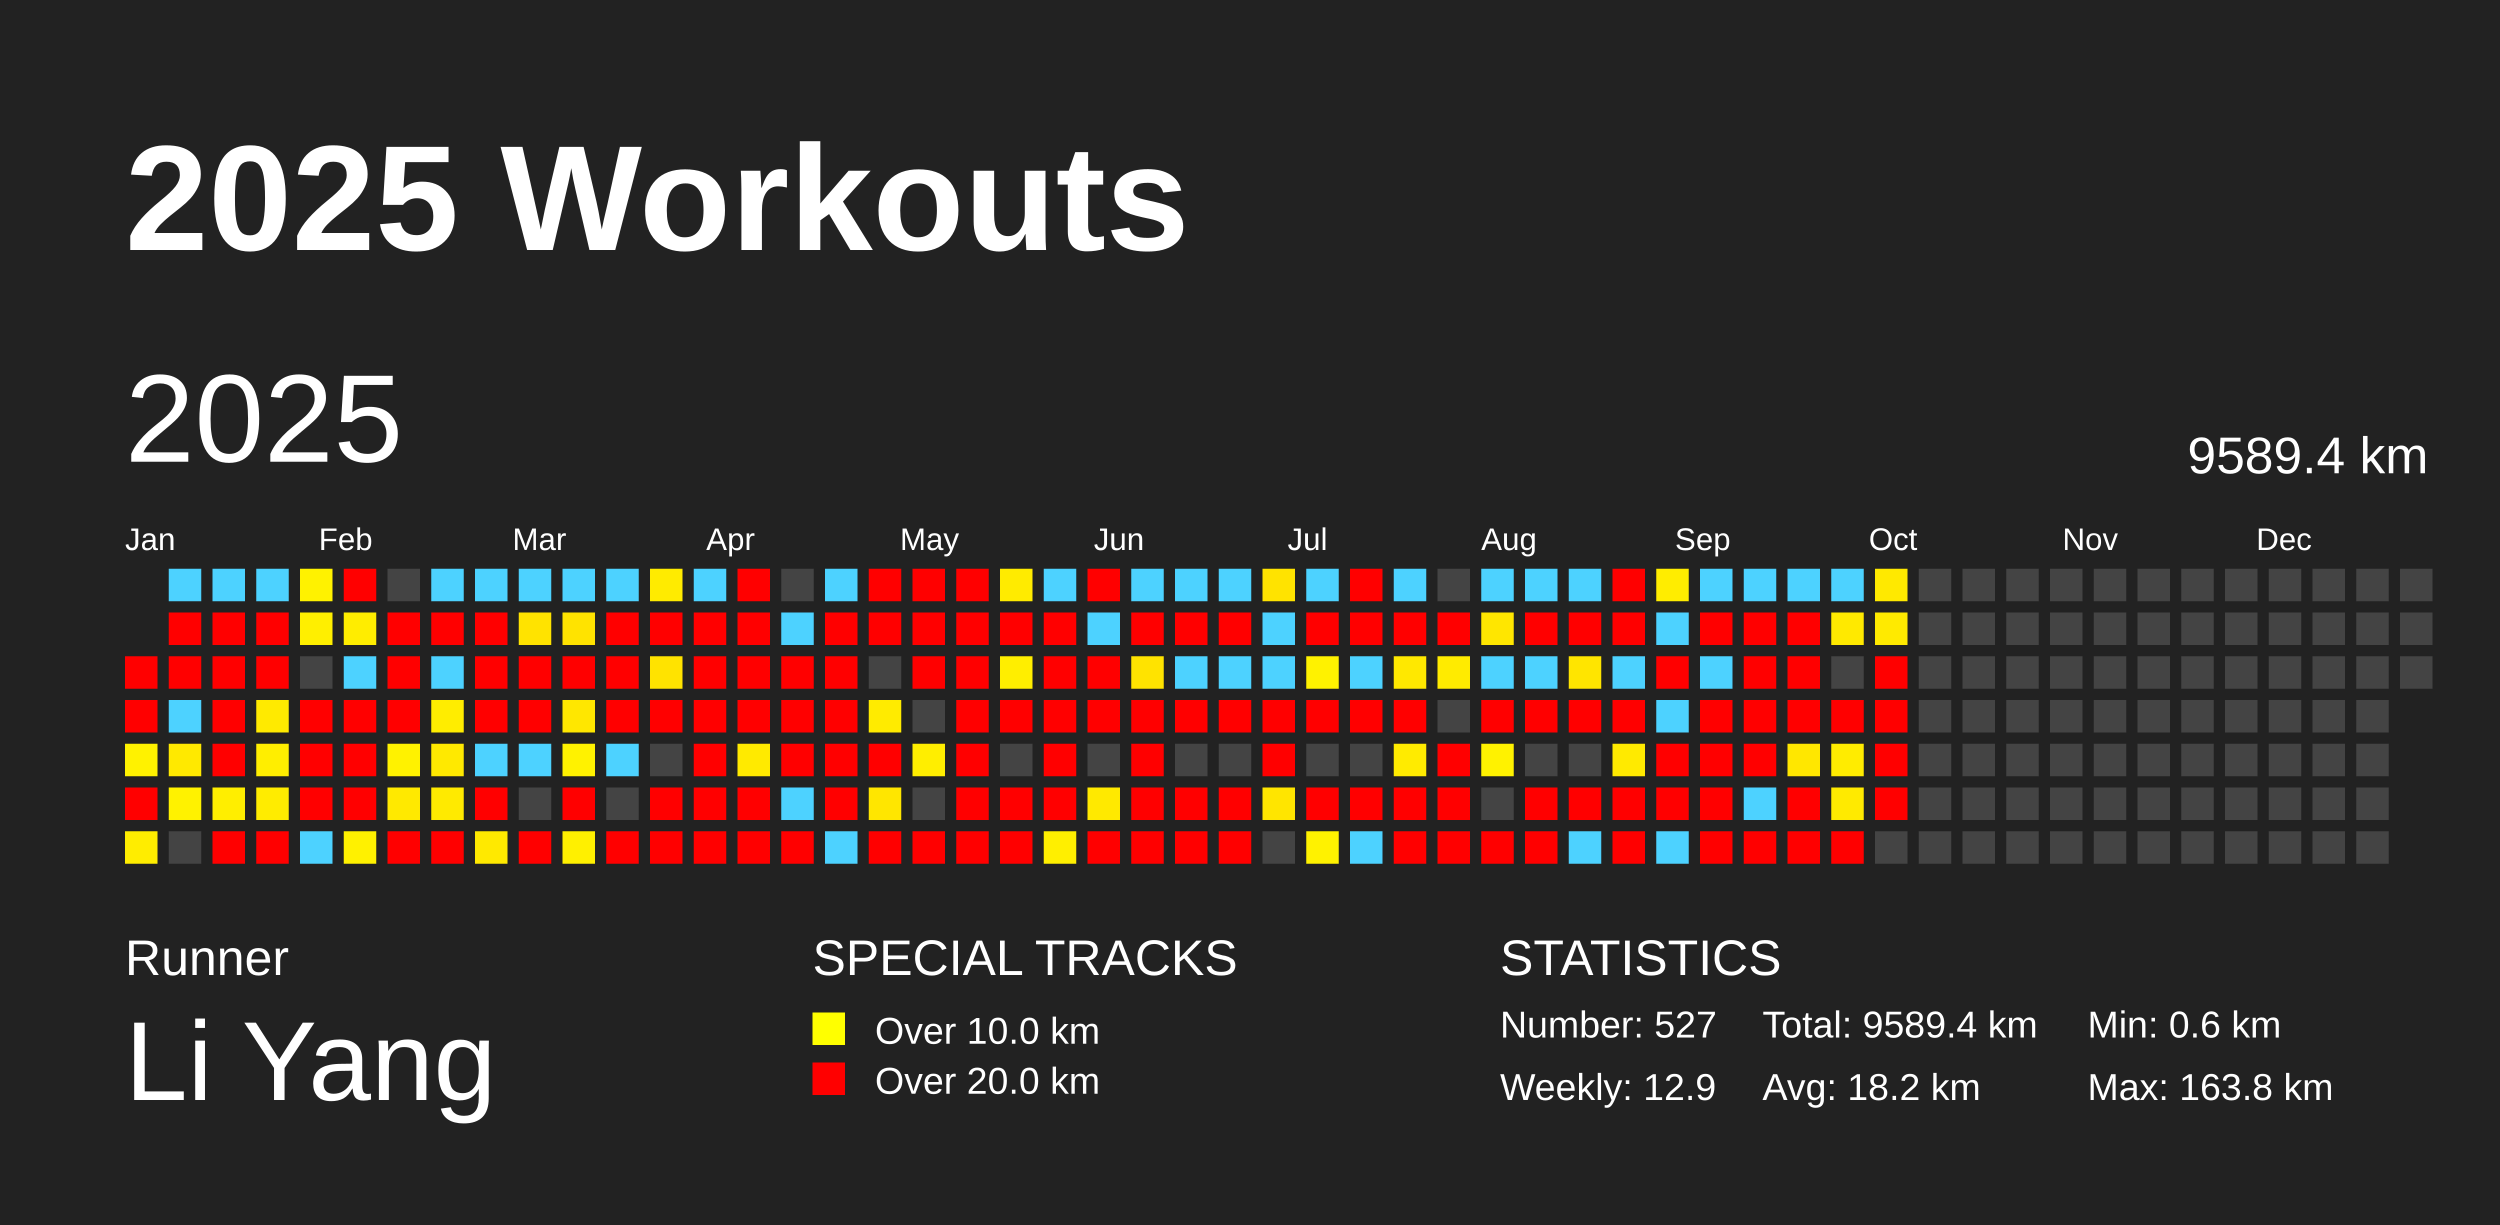
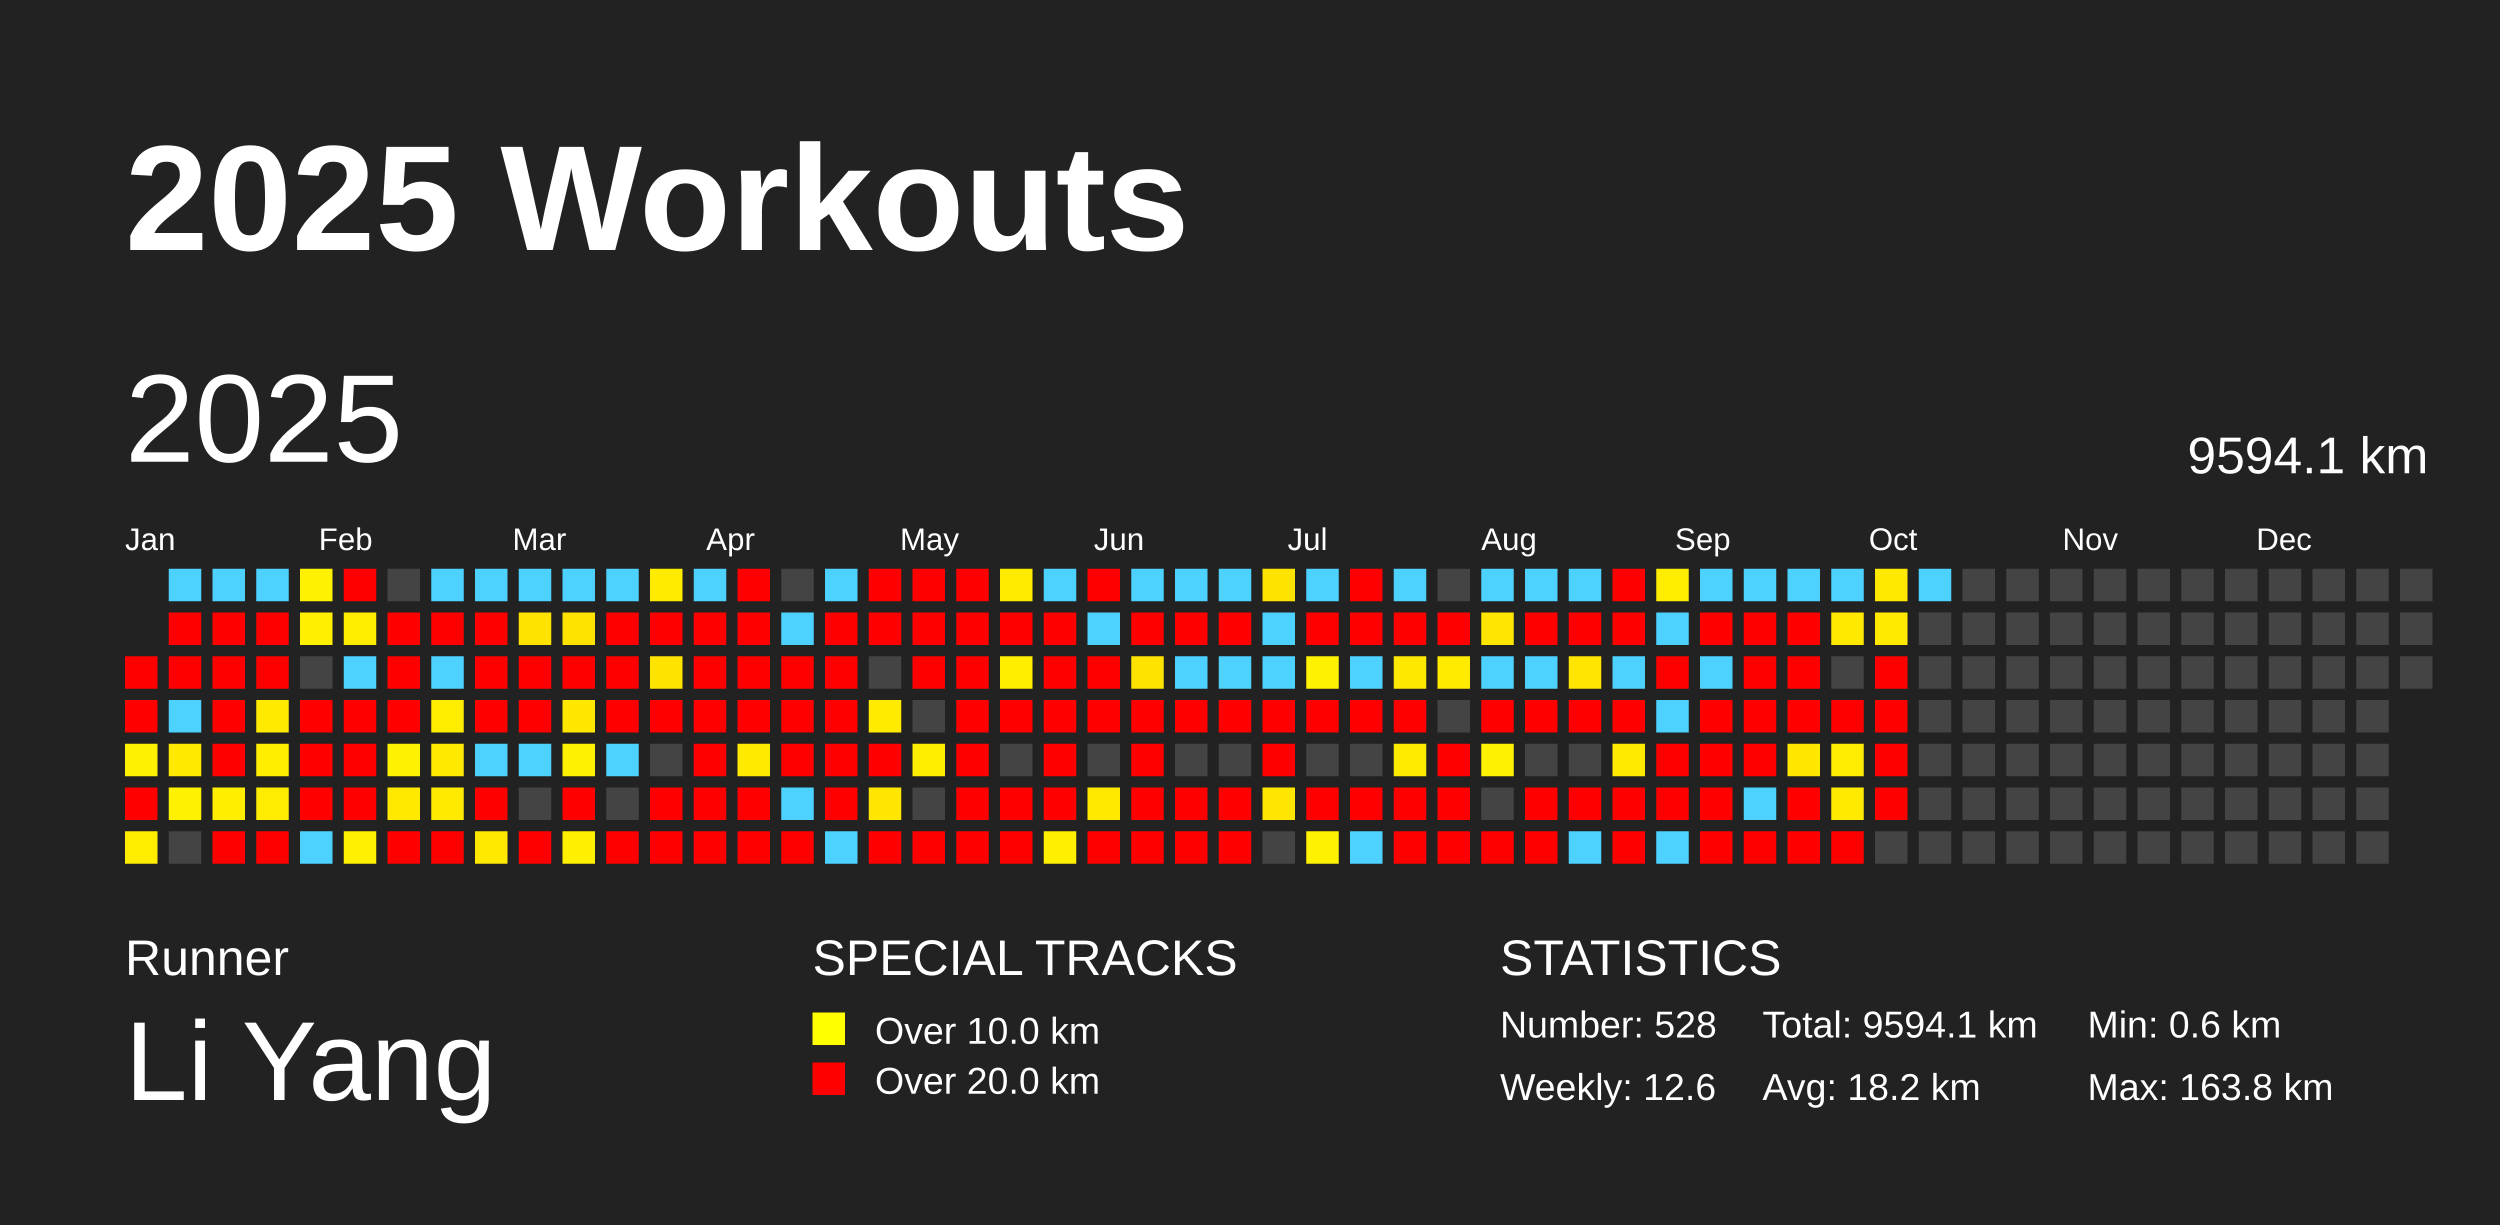
<svg xmlns="http://www.w3.org/2000/svg" baseProfile="full" height="98mm" version="1.1" viewBox="0,0,200,98" width="200mm">
  <defs />
  <rect fill="#222222" height="98" width="200" x="0" y="0" />
  <text fill="#FFFFFF" style="font-size:12px; font-family:Arial; font-weight:bold;" x="10" y="20">2025 Workouts</text>
  <text fill="#FFFFFF" style="font-size:4px; font-family:Arial" x="10" y="78">Runner</text>
  <text fill="#FFFFFF" style="font-size:9px; font-family:Arial" x="10" y="88">Li Yang</text>
  <text fill="#FFFFFF" style="font-size:4px; font-family:Arial" x="65" y="78">SPECIAL TRACKS</text>
  <rect fill="yellow" height="2.6" width="2.6" x="65" y="81" />
  <text fill="#FFFFFF" style="font-size:3px; font-family:Arial" x="70" y="83.5">Over 10.0 km</text>
  <rect fill="red" height="2.6" width="2.6" x="65" y="85" />
  <text fill="#FFFFFF" style="font-size:3px; font-family:Arial" x="70" y="87.5">Over 20.0 km</text>
  <text fill="#FFFFFF" style="font-size:4px; font-family:Arial" x="120" y="78">STATISTICS</text>
-   <text fill="#FFFFFF" style="font-size:3px; font-family:Arial" x="120" y="83">Number: 527</text>
-   <text fill="#FFFFFF" style="font-size:3px; font-family:Arial" x="120" y="88">Weekly: 12.9</text>
-   <text fill="#FFFFFF" style="font-size:3px; font-family:Arial" x="141" y="83">Total: 9589.4 km</text>
+   <text fill="#FFFFFF" style="font-size:3px; font-family:Arial" x="120" y="83">Number: 528</text>
+   <text fill="#FFFFFF" style="font-size:3px; font-family:Arial" x="120" y="88">Weekly: 12.6</text>
+   <text fill="#FFFFFF" style="font-size:3px; font-family:Arial" x="141" y="83">Total: 9594.1 km</text>
  <text fill="#FFFFFF" style="font-size:3px; font-family:Arial" x="141" y="88">Avg: 18.2 km</text>
  <text fill="#FFFFFF" style="font-size:3px; font-family:Arial" x="167" y="83">Min: 0.6 km</text>
  <text fill="#FFFFFF" style="font-size:3px; font-family:Arial" x="167" y="88">Max: 163.8 km</text>
  <text dominant-baseline="hanging" fill="#FFFFFF" style="font-size:10.0px; font-family:Arial;" x="10" y="30">2025</text>
-   <text dominant-baseline="hanging" fill="#FFFFFF" style="font-size:4.125px; font-family:Arial;" x="175" y="35">9589.4 km</text>
+   <text dominant-baseline="hanging" fill="#FFFFFF" style="font-size:4.125px; font-family:Arial;" x="175" y="35">9594.1 km</text>
  <text fill="#FFFFFF" style="font-size:2.5px; font-family:Arial" x="10.0" y="44">Jan</text>
  <text fill="#FFFFFF" style="font-size:2.5px; font-family:Arial" x="25.5" y="44">Feb</text>
  <text fill="#FFFFFF" style="font-size:2.5px; font-family:Arial" x="41.0" y="44">Mar</text>
  <text fill="#FFFFFF" style="font-size:2.5px; font-family:Arial" x="56.5" y="44">Apr</text>
  <text fill="#FFFFFF" style="font-size:2.5px; font-family:Arial" x="72.0" y="44">May</text>
  <text fill="#FFFFFF" style="font-size:2.5px; font-family:Arial" x="87.5" y="44">Jun</text>
  <text fill="#FFFFFF" style="font-size:2.5px; font-family:Arial" x="103.0" y="44">Jul</text>
  <text fill="#FFFFFF" style="font-size:2.5px; font-family:Arial" x="118.5" y="44">Aug</text>
  <text fill="#FFFFFF" style="font-size:2.5px; font-family:Arial" x="134.0" y="44">Sep</text>
  <text fill="#FFFFFF" style="font-size:2.5px; font-family:Arial" x="149.5" y="44">Oct</text>
  <text fill="#FFFFFF" style="font-size:2.5px; font-family:Arial" x="165.0" y="44">Nov</text>
  <text fill="#FFFFFF" style="font-size:2.5px; font-family:Arial" x="180.5" y="44">Dec</text>
  <rect fill="red" height="2.6" width="2.6" x="10.0" y="52.5" />
  <rect fill="red" height="2.6" width="2.6" x="10.0" y="56.0" />
  <rect fill="#fff200" height="2.6" width="2.6" x="10.0" y="59.5" />
  <rect fill="red" height="2.6" width="2.6" x="10.0" y="63.0" />
  <rect fill="#ffed00" height="2.6" width="2.6" x="10.0" y="66.5" />
  <rect fill="#4dd2ff" height="2.6" width="2.6" x="13.5" y="45.5" />
  <rect fill="red" height="2.6" width="2.6" x="13.5" y="49.0" />
  <rect fill="red" height="2.6" width="2.6" x="13.5" y="52.5" />
  <rect fill="#4dd2ff" height="2.6" width="2.6" x="13.5" y="56.0" />
  <rect fill="#ffe900" height="2.6" width="2.6" x="13.5" y="59.5" />
  <rect fill="#fff200" height="2.6" width="2.6" x="13.5" y="63.0" />
  <rect fill="#444444" height="2.6" width="2.6" x="13.5" y="66.5" />
  <rect fill="#4dd2ff" height="2.6" width="2.6" x="17.0" y="45.5" />
  <rect fill="red" height="2.6" width="2.6" x="17.0" y="49.0" />
  <rect fill="red" height="2.6" width="2.6" x="17.0" y="52.5" />
  <rect fill="red" height="2.6" width="2.6" x="17.0" y="56.0" />
  <rect fill="red" height="2.6" width="2.6" x="17.0" y="59.5" />
  <rect fill="#ffee00" height="2.6" width="2.6" x="17.0" y="63.0" />
  <rect fill="red" height="2.6" width="2.6" x="17.0" y="66.5" />
  <rect fill="#4dd2ff" height="2.6" width="2.6" x="20.5" y="45.5" />
  <rect fill="red" height="2.6" width="2.6" x="20.5" y="49.0" />
  <rect fill="red" height="2.6" width="2.6" x="20.5" y="52.5" />
  <rect fill="#ffea00" height="2.6" width="2.6" x="20.5" y="56.0" />
  <rect fill="#ffee00" height="2.6" width="2.6" x="20.5" y="59.5" />
  <rect fill="#ffec00" height="2.6" width="2.6" x="20.5" y="63.0" />
  <rect fill="red" height="2.6" width="2.6" x="20.5" y="66.5" />
  <rect fill="#fff200" height="2.6" width="2.6" x="24.0" y="45.5" />
  <rect fill="#ffef00" height="2.6" width="2.6" x="24.0" y="49.0" />
  <rect fill="#444444" height="2.6" width="2.6" x="24.0" y="52.5" />
  <rect fill="red" height="2.6" width="2.6" x="24.0" y="56.0" />
  <rect fill="red" height="2.6" width="2.6" x="24.0" y="59.5" />
  <rect fill="red" height="2.6" width="2.6" x="24.0" y="63.0" />
  <rect fill="#4dd2ff" height="2.6" width="2.6" x="24.0" y="66.5" />
  <rect fill="red" height="2.6" width="2.6" x="27.5" y="45.5" />
  <rect fill="#ffed00" height="2.6" width="2.6" x="27.5" y="49.0" />
  <rect fill="#4dd2ff" height="2.6" width="2.6" x="27.5" y="52.5" />
  <rect fill="red" height="2.6" width="2.6" x="27.5" y="56.0" />
  <rect fill="red" height="2.6" width="2.6" x="27.5" y="59.5" />
  <rect fill="red" height="2.6" width="2.6" x="27.5" y="63.0" />
  <rect fill="#fff100" height="2.6" width="2.6" x="27.5" y="66.5" />
  <rect fill="#444444" height="2.6" width="2.6" x="31.0" y="45.5" />
  <rect fill="red" height="2.6" width="2.6" x="31.0" y="49.0" />
  <rect fill="red" height="2.6" width="2.6" x="31.0" y="52.5" />
  <rect fill="red" height="2.6" width="2.6" x="31.0" y="56.0" />
  <rect fill="#fff200" height="2.6" width="2.6" x="31.0" y="59.5" />
  <rect fill="#ffe900" height="2.6" width="2.6" x="31.0" y="63.0" />
  <rect fill="red" height="2.6" width="2.6" x="31.0" y="66.5" />
  <rect fill="#4dd2ff" height="2.6" width="2.6" x="34.5" y="45.5" />
  <rect fill="red" height="2.6" width="2.6" x="34.5" y="49.0" />
  <rect fill="#4dd2ff" height="2.6" width="2.6" x="34.5" y="52.5" />
  <rect fill="#ffed00" height="2.6" width="2.6" x="34.5" y="56.0" />
  <rect fill="#ffe900" height="2.6" width="2.6" x="34.5" y="59.5" />
  <rect fill="#ffea00" height="2.6" width="2.6" x="34.5" y="63.0" />
  <rect fill="red" height="2.6" width="2.6" x="34.5" y="66.5" />
  <rect fill="#4dd2ff" height="2.6" width="2.6" x="38.0" y="45.5" />
  <rect fill="red" height="2.6" width="2.6" x="38.0" y="49.0" />
  <rect fill="red" height="2.6" width="2.6" x="38.0" y="52.5" />
  <rect fill="red" height="2.6" width="2.6" x="38.0" y="56.0" />
  <rect fill="#4dd2ff" height="2.6" width="2.6" x="38.0" y="59.5" />
  <rect fill="red" height="2.6" width="2.6" x="38.0" y="63.0" />
  <rect fill="#ffe900" height="2.6" width="2.6" x="38.0" y="66.5" />
  <rect fill="#4dd2ff" height="2.6" width="2.6" x="41.5" y="45.5" />
  <rect fill="#ffe300" height="2.6" width="2.6" x="41.5" y="49.0" />
  <rect fill="red" height="2.6" width="2.6" x="41.5" y="52.5" />
  <rect fill="red" height="2.6" width="2.6" x="41.5" y="56.0" />
  <rect fill="#4dd2ff" height="2.6" width="2.6" x="41.5" y="59.5" />
  <rect fill="#444444" height="2.6" width="2.6" x="41.5" y="63.0" />
  <rect fill="red" height="2.6" width="2.6" x="41.5" y="66.5" />
  <rect fill="#4dd2ff" height="2.6" width="2.6" x="45.0" y="45.5" />
  <rect fill="#ffe300" height="2.6" width="2.6" x="45.0" y="49.0" />
  <rect fill="red" height="2.6" width="2.6" x="45.0" y="52.5" />
  <rect fill="#ffe700" height="2.6" width="2.6" x="45.0" y="56.0" />
  <rect fill="#fff200" height="2.6" width="2.6" x="45.0" y="59.5" />
  <rect fill="red" height="2.6" width="2.6" x="45.0" y="63.0" />
  <rect fill="#fff000" height="2.6" width="2.6" x="45.0" y="66.5" />
  <rect fill="#4dd2ff" height="2.6" width="2.6" x="48.5" y="45.5" />
  <rect fill="red" height="2.6" width="2.6" x="48.5" y="49.0" />
  <rect fill="red" height="2.6" width="2.6" x="48.5" y="52.5" />
  <rect fill="red" height="2.6" width="2.6" x="48.5" y="56.0" />
  <rect fill="#4dd2ff" height="2.6" width="2.6" x="48.5" y="59.5" />
  <rect fill="#444444" height="2.6" width="2.6" x="48.5" y="63.0" />
  <rect fill="red" height="2.6" width="2.6" x="48.5" y="66.5" />
  <rect fill="#ffeb00" height="2.6" width="2.6" x="52.0" y="45.5" />
  <rect fill="red" height="2.6" width="2.6" x="52.0" y="49.0" />
  <rect fill="#ffe300" height="2.6" width="2.6" x="52.0" y="52.5" />
  <rect fill="red" height="2.6" width="2.6" x="52.0" y="56.0" />
  <rect fill="#444444" height="2.6" width="2.6" x="52.0" y="59.5" />
  <rect fill="red" height="2.6" width="2.6" x="52.0" y="63.0" />
  <rect fill="red" height="2.6" width="2.6" x="52.0" y="66.5" />
  <rect fill="#4dd2ff" height="2.6" width="2.6" x="55.5" y="45.5" />
  <rect fill="red" height="2.6" width="2.6" x="55.5" y="49.0" />
  <rect fill="red" height="2.6" width="2.6" x="55.5" y="52.5" />
  <rect fill="red" height="2.6" width="2.6" x="55.5" y="56.0" />
  <rect fill="red" height="2.6" width="2.6" x="55.5" y="59.5" />
  <rect fill="red" height="2.6" width="2.6" x="55.5" y="63.0" />
  <rect fill="red" height="2.6" width="2.6" x="55.5" y="66.5" />
  <rect fill="red" height="2.6" width="2.6" x="59.0" y="45.5" />
  <rect fill="red" height="2.6" width="2.6" x="59.0" y="49.0" />
  <rect fill="red" height="2.6" width="2.6" x="59.0" y="52.5" />
  <rect fill="red" height="2.6" width="2.6" x="59.0" y="56.0" />
  <rect fill="#ffea00" height="2.6" width="2.6" x="59.0" y="59.5" />
  <rect fill="red" height="2.6" width="2.6" x="59.0" y="63.0" />
  <rect fill="red" height="2.6" width="2.6" x="59.0" y="66.5" />
  <rect fill="#444444" height="2.6" width="2.6" x="62.5" y="45.5" />
  <rect fill="#4dd2ff" height="2.6" width="2.6" x="62.5" y="49.0" />
  <rect fill="red" height="2.6" width="2.6" x="62.5" y="52.5" />
  <rect fill="red" height="2.6" width="2.6" x="62.5" y="56.0" />
  <rect fill="red" height="2.6" width="2.6" x="62.5" y="59.5" />
  <rect fill="#4dd2ff" height="2.6" width="2.6" x="62.5" y="63.0" />
  <rect fill="red" height="2.6" width="2.6" x="62.5" y="66.5" />
  <rect fill="#4dd2ff" height="2.6" width="2.6" x="66.0" y="45.5" />
  <rect fill="red" height="2.6" width="2.6" x="66.0" y="49.0" />
  <rect fill="red" height="2.6" width="2.6" x="66.0" y="52.5" />
  <rect fill="red" height="2.6" width="2.6" x="66.0" y="56.0" />
  <rect fill="red" height="2.6" width="2.6" x="66.0" y="59.5" />
  <rect fill="red" height="2.6" width="2.6" x="66.0" y="63.0" />
  <rect fill="#4dd2ff" height="2.6" width="2.6" x="66.0" y="66.5" />
  <rect fill="red" height="2.6" width="2.6" x="69.5" y="45.5" />
  <rect fill="red" height="2.6" width="2.6" x="69.5" y="49.0" />
  <rect fill="#444444" height="2.6" width="2.6" x="69.5" y="52.5" />
  <rect fill="#ffeb00" height="2.6" width="2.6" x="69.5" y="56.0" />
  <rect fill="red" height="2.6" width="2.6" x="69.5" y="59.5" />
  <rect fill="#ffe600" height="2.6" width="2.6" x="69.5" y="63.0" />
  <rect fill="red" height="2.6" width="2.6" x="69.5" y="66.5" />
  <rect fill="red" height="2.6" width="2.6" x="73.0" y="45.5" />
  <rect fill="red" height="2.6" width="2.6" x="73.0" y="49.0" />
  <rect fill="red" height="2.6" width="2.6" x="73.0" y="52.5" />
  <rect fill="#444444" height="2.6" width="2.6" x="73.0" y="56.0" />
  <rect fill="#ffee00" height="2.6" width="2.6" x="73.0" y="59.5" />
  <rect fill="#444444" height="2.6" width="2.6" x="73.0" y="63.0" />
  <rect fill="red" height="2.6" width="2.6" x="73.0" y="66.5" />
  <rect fill="red" height="2.6" width="2.6" x="76.5" y="45.5" />
  <rect fill="red" height="2.6" width="2.6" x="76.5" y="49.0" />
  <rect fill="red" height="2.6" width="2.6" x="76.5" y="52.5" />
  <rect fill="red" height="2.6" width="2.6" x="76.5" y="56.0" />
  <rect fill="red" height="2.6" width="2.6" x="76.5" y="59.5" />
  <rect fill="red" height="2.6" width="2.6" x="76.5" y="63.0" />
  <rect fill="red" height="2.6" width="2.6" x="76.5" y="66.5" />
  <rect fill="#ffeb00" height="2.6" width="2.6" x="80.0" y="45.5" />
  <rect fill="red" height="2.6" width="2.6" x="80.0" y="49.0" />
  <rect fill="#ffee00" height="2.6" width="2.6" x="80.0" y="52.5" />
  <rect fill="red" height="2.6" width="2.6" x="80.0" y="56.0" />
  <rect fill="#444444" height="2.6" width="2.6" x="80.0" y="59.5" />
  <rect fill="red" height="2.6" width="2.6" x="80.0" y="63.0" />
  <rect fill="red" height="2.6" width="2.6" x="80.0" y="66.5" />
  <rect fill="#4dd2ff" height="2.6" width="2.6" x="83.5" y="45.5" />
  <rect fill="red" height="2.6" width="2.6" x="83.5" y="49.0" />
  <rect fill="red" height="2.6" width="2.6" x="83.5" y="52.5" />
  <rect fill="red" height="2.6" width="2.6" x="83.5" y="56.0" />
  <rect fill="red" height="2.6" width="2.6" x="83.5" y="59.5" />
  <rect fill="red" height="2.6" width="2.6" x="83.5" y="63.0" />
  <rect fill="#ffef00" height="2.6" width="2.6" x="83.5" y="66.5" />
  <rect fill="red" height="2.6" width="2.6" x="87.0" y="45.5" />
  <rect fill="#4dd2ff" height="2.6" width="2.6" x="87.0" y="49.0" />
  <rect fill="red" height="2.6" width="2.6" x="87.0" y="52.5" />
  <rect fill="red" height="2.6" width="2.6" x="87.0" y="56.0" />
  <rect fill="#444444" height="2.6" width="2.6" x="87.0" y="59.5" />
  <rect fill="#ffe900" height="2.6" width="2.6" x="87.0" y="63.0" />
  <rect fill="red" height="2.6" width="2.6" x="87.0" y="66.5" />
  <rect fill="#4dd2ff" height="2.6" width="2.6" x="90.5" y="45.5" />
  <rect fill="red" height="2.6" width="2.6" x="90.5" y="49.0" />
  <rect fill="#ffe300" height="2.6" width="2.6" x="90.5" y="52.5" />
  <rect fill="red" height="2.6" width="2.6" x="90.5" y="56.0" />
  <rect fill="red" height="2.6" width="2.6" x="90.5" y="59.5" />
  <rect fill="red" height="2.6" width="2.6" x="90.5" y="63.0" />
  <rect fill="red" height="2.6" width="2.6" x="90.5" y="66.5" />
  <rect fill="#4dd2ff" height="2.6" width="2.6" x="94.0" y="45.5" />
  <rect fill="red" height="2.6" width="2.6" x="94.0" y="49.0" />
  <rect fill="#4dd2ff" height="2.6" width="2.6" x="94.0" y="52.5" />
  <rect fill="red" height="2.6" width="2.6" x="94.0" y="56.0" />
  <rect fill="#444444" height="2.6" width="2.6" x="94.0" y="59.5" />
  <rect fill="red" height="2.6" width="2.6" x="94.0" y="63.0" />
  <rect fill="red" height="2.6" width="2.6" x="94.0" y="66.5" />
  <rect fill="#4dd2ff" height="2.6" width="2.6" x="97.5" y="45.5" />
  <rect fill="red" height="2.6" width="2.6" x="97.5" y="49.0" />
  <rect fill="#4dd2ff" height="2.6" width="2.6" x="97.5" y="52.5" />
  <rect fill="red" height="2.6" width="2.6" x="97.5" y="56.0" />
  <rect fill="#444444" height="2.6" width="2.6" x="97.5" y="59.5" />
  <rect fill="red" height="2.6" width="2.6" x="97.5" y="63.0" />
  <rect fill="red" height="2.6" width="2.6" x="97.5" y="66.5" />
  <rect fill="#ffe300" height="2.6" width="2.6" x="101.0" y="45.5" />
  <rect fill="#4dd2ff" height="2.6" width="2.6" x="101.0" y="49.0" />
  <rect fill="#4dd2ff" height="2.6" width="2.6" x="101.0" y="52.5" />
  <rect fill="red" height="2.6" width="2.6" x="101.0" y="56.0" />
  <rect fill="red" height="2.6" width="2.6" x="101.0" y="59.5" />
  <rect fill="#ffe500" height="2.6" width="2.6" x="101.0" y="63.0" />
  <rect fill="#444444" height="2.6" width="2.6" x="101.0" y="66.5" />
  <rect fill="#4dd2ff" height="2.6" width="2.6" x="104.5" y="45.5" />
  <rect fill="red" height="2.6" width="2.6" x="104.5" y="49.0" />
  <rect fill="#fff200" height="2.6" width="2.6" x="104.5" y="52.5" />
  <rect fill="red" height="2.6" width="2.6" x="104.5" y="56.0" />
  <rect fill="#444444" height="2.6" width="2.6" x="104.5" y="59.5" />
  <rect fill="red" height="2.6" width="2.6" x="104.5" y="63.0" />
  <rect fill="#fff200" height="2.6" width="2.6" x="104.5" y="66.5" />
  <rect fill="red" height="2.6" width="2.6" x="108.0" y="45.5" />
  <rect fill="red" height="2.6" width="2.6" x="108.0" y="49.0" />
  <rect fill="#4dd2ff" height="2.6" width="2.6" x="108.0" y="52.5" />
  <rect fill="red" height="2.6" width="2.6" x="108.0" y="56.0" />
  <rect fill="#444444" height="2.6" width="2.6" x="108.0" y="59.5" />
  <rect fill="red" height="2.6" width="2.6" x="108.0" y="63.0" />
  <rect fill="#4dd2ff" height="2.6" width="2.6" x="108.0" y="66.5" />
  <rect fill="#4dd2ff" height="2.6" width="2.6" x="111.5" y="45.5" />
  <rect fill="red" height="2.6" width="2.6" x="111.5" y="49.0" />
  <rect fill="#ffe800" height="2.6" width="2.6" x="111.5" y="52.5" />
  <rect fill="red" height="2.6" width="2.6" x="111.5" y="56.0" />
  <rect fill="#ffeb00" height="2.6" width="2.6" x="111.5" y="59.5" />
  <rect fill="red" height="2.6" width="2.6" x="111.5" y="63.0" />
  <rect fill="red" height="2.6" width="2.6" x="111.5" y="66.5" />
  <rect fill="#444444" height="2.6" width="2.6" x="115.0" y="45.5" />
  <rect fill="red" height="2.6" width="2.6" x="115.0" y="49.0" />
  <rect fill="#ffeb00" height="2.6" width="2.6" x="115.0" y="52.5" />
  <rect fill="#444444" height="2.6" width="2.6" x="115.0" y="56.0" />
  <rect fill="red" height="2.6" width="2.6" x="115.0" y="59.5" />
  <rect fill="red" height="2.6" width="2.6" x="115.0" y="63.0" />
  <rect fill="red" height="2.6" width="2.6" x="115.0" y="66.5" />
  <rect fill="#4dd2ff" height="2.6" width="2.6" x="118.5" y="45.5" />
  <rect fill="#ffe600" height="2.6" width="2.6" x="118.5" y="49.0" />
  <rect fill="#4dd2ff" height="2.6" width="2.6" x="118.5" y="52.5" />
  <rect fill="red" height="2.6" width="2.6" x="118.5" y="56.0" />
  <rect fill="#fff200" height="2.6" width="2.6" x="118.5" y="59.5" />
  <rect fill="#444444" height="2.6" width="2.6" x="118.5" y="63.0" />
  <rect fill="red" height="2.6" width="2.6" x="118.5" y="66.5" />
  <rect fill="#4dd2ff" height="2.6" width="2.6" x="122.0" y="45.5" />
  <rect fill="red" height="2.6" width="2.6" x="122.0" y="49.0" />
  <rect fill="#4dd2ff" height="2.6" width="2.6" x="122.0" y="52.5" />
  <rect fill="red" height="2.6" width="2.6" x="122.0" y="56.0" />
  <rect fill="#444444" height="2.6" width="2.6" x="122.0" y="59.5" />
  <rect fill="red" height="2.6" width="2.6" x="122.0" y="63.0" />
  <rect fill="red" height="2.6" width="2.6" x="122.0" y="66.5" />
  <rect fill="#4dd2ff" height="2.6" width="2.6" x="125.5" y="45.5" />
  <rect fill="red" height="2.6" width="2.6" x="125.5" y="49.0" />
  <rect fill="#ffe500" height="2.6" width="2.6" x="125.5" y="52.5" />
  <rect fill="red" height="2.6" width="2.6" x="125.5" y="56.0" />
  <rect fill="#444444" height="2.6" width="2.6" x="125.5" y="59.5" />
  <rect fill="red" height="2.6" width="2.6" x="125.5" y="63.0" />
  <rect fill="#4dd2ff" height="2.6" width="2.6" x="125.5" y="66.5" />
  <rect fill="red" height="2.6" width="2.6" x="129.0" y="45.5" />
  <rect fill="red" height="2.6" width="2.6" x="129.0" y="49.0" />
  <rect fill="#4dd2ff" height="2.6" width="2.6" x="129.0" y="52.5" />
  <rect fill="red" height="2.6" width="2.6" x="129.0" y="56.0" />
  <rect fill="#ffea00" height="2.6" width="2.6" x="129.0" y="59.5" />
  <rect fill="red" height="2.6" width="2.6" x="129.0" y="63.0" />
  <rect fill="red" height="2.6" width="2.6" x="129.0" y="66.5" />
  <rect fill="#ffed00" height="2.6" width="2.6" x="132.5" y="45.5" />
  <rect fill="#4dd2ff" height="2.6" width="2.6" x="132.5" y="49.0" />
  <rect fill="red" height="2.6" width="2.6" x="132.5" y="52.5" />
  <rect fill="#4dd2ff" height="2.6" width="2.6" x="132.5" y="56.0" />
  <rect fill="red" height="2.6" width="2.6" x="132.5" y="59.5" />
  <rect fill="red" height="2.6" width="2.6" x="132.5" y="63.0" />
  <rect fill="#4dd2ff" height="2.6" width="2.6" x="132.5" y="66.5" />
  <rect fill="#4dd2ff" height="2.6" width="2.6" x="136.0" y="45.5" />
  <rect fill="red" height="2.6" width="2.6" x="136.0" y="49.0" />
  <rect fill="#4dd2ff" height="2.6" width="2.6" x="136.0" y="52.5" />
  <rect fill="red" height="2.6" width="2.6" x="136.0" y="56.0" />
  <rect fill="red" height="2.6" width="2.6" x="136.0" y="59.5" />
  <rect fill="red" height="2.6" width="2.6" x="136.0" y="63.0" />
  <rect fill="red" height="2.6" width="2.6" x="136.0" y="66.5" />
  <rect fill="#4dd2ff" height="2.6" width="2.6" x="139.5" y="45.5" />
  <rect fill="red" height="2.6" width="2.6" x="139.5" y="49.0" />
  <rect fill="red" height="2.6" width="2.6" x="139.5" y="52.5" />
  <rect fill="red" height="2.6" width="2.6" x="139.5" y="56.0" />
  <rect fill="red" height="2.6" width="2.6" x="139.5" y="59.5" />
  <rect fill="#4dd2ff" height="2.6" width="2.6" x="139.5" y="63.0" />
  <rect fill="red" height="2.6" width="2.6" x="139.5" y="66.5" />
  <rect fill="#4dd2ff" height="2.6" width="2.6" x="143.0" y="45.5" />
  <rect fill="red" height="2.6" width="2.6" x="143.0" y="49.0" />
  <rect fill="red" height="2.6" width="2.6" x="143.0" y="52.5" />
  <rect fill="red" height="2.6" width="2.6" x="143.0" y="56.0" />
  <rect fill="#ffe700" height="2.6" width="2.6" x="143.0" y="59.5" />
  <rect fill="red" height="2.6" width="2.6" x="143.0" y="63.0" />
  <rect fill="red" height="2.6" width="2.6" x="143.0" y="66.5" />
  <rect fill="#4dd2ff" height="2.6" width="2.6" x="146.5" y="45.5" />
  <rect fill="#ffe900" height="2.6" width="2.6" x="146.5" y="49.0" />
  <rect fill="#444444" height="2.6" width="2.6" x="146.5" y="52.5" />
  <rect fill="red" height="2.6" width="2.6" x="146.5" y="56.0" />
  <rect fill="#ffec00" height="2.6" width="2.6" x="146.5" y="59.5" />
  <rect fill="#ffea00" height="2.6" width="2.6" x="146.5" y="63.0" />
  <rect fill="red" height="2.6" width="2.6" x="146.5" y="66.5" />
  <rect fill="#ffe900" height="2.6" width="2.6" x="150.0" y="45.5" />
  <rect fill="#ffea00" height="2.6" width="2.6" x="150.0" y="49.0" />
  <rect fill="red" height="2.6" width="2.6" x="150.0" y="52.5" />
  <rect fill="red" height="2.6" width="2.6" x="150.0" y="56.0" />
  <rect fill="red" height="2.6" width="2.6" x="150.0" y="59.5" />
  <rect fill="red" height="2.6" width="2.6" x="150.0" y="63.0" />
  <rect fill="#444444" height="2.6" width="2.6" x="150.0" y="66.5" />
-   <rect fill="#444444" height="2.6" width="2.6" x="153.5" y="45.5" />
+   <rect fill="#4dd2ff" height="2.6" width="2.6" x="153.5" y="45.5" />
  <rect fill="#444444" height="2.6" width="2.6" x="153.5" y="49.0" />
  <rect fill="#444444" height="2.6" width="2.6" x="153.5" y="52.5" />
  <rect fill="#444444" height="2.6" width="2.6" x="153.5" y="56.0" />
  <rect fill="#444444" height="2.6" width="2.6" x="153.5" y="59.5" />
  <rect fill="#444444" height="2.6" width="2.6" x="153.5" y="63.0" />
  <rect fill="#444444" height="2.6" width="2.6" x="153.5" y="66.5" />
  <rect fill="#444444" height="2.6" width="2.6" x="157.0" y="45.5" />
  <rect fill="#444444" height="2.6" width="2.6" x="157.0" y="49.0" />
  <rect fill="#444444" height="2.6" width="2.6" x="157.0" y="52.5" />
  <rect fill="#444444" height="2.6" width="2.6" x="157.0" y="56.0" />
  <rect fill="#444444" height="2.6" width="2.6" x="157.0" y="59.5" />
  <rect fill="#444444" height="2.6" width="2.6" x="157.0" y="63.0" />
  <rect fill="#444444" height="2.6" width="2.6" x="157.0" y="66.5" />
  <rect fill="#444444" height="2.6" width="2.6" x="160.5" y="45.5" />
  <rect fill="#444444" height="2.6" width="2.6" x="160.5" y="49.0" />
  <rect fill="#444444" height="2.6" width="2.6" x="160.5" y="52.5" />
  <rect fill="#444444" height="2.6" width="2.6" x="160.5" y="56.0" />
  <rect fill="#444444" height="2.6" width="2.6" x="160.5" y="59.5" />
  <rect fill="#444444" height="2.6" width="2.6" x="160.5" y="63.0" />
  <rect fill="#444444" height="2.6" width="2.6" x="160.5" y="66.5" />
  <rect fill="#444444" height="2.6" width="2.6" x="164.0" y="45.5" />
  <rect fill="#444444" height="2.6" width="2.6" x="164.0" y="49.0" />
  <rect fill="#444444" height="2.6" width="2.6" x="164.0" y="52.5" />
  <rect fill="#444444" height="2.6" width="2.6" x="164.0" y="56.0" />
  <rect fill="#444444" height="2.6" width="2.6" x="164.0" y="59.5" />
  <rect fill="#444444" height="2.6" width="2.6" x="164.0" y="63.0" />
  <rect fill="#444444" height="2.6" width="2.6" x="164.0" y="66.5" />
  <rect fill="#444444" height="2.6" width="2.6" x="167.5" y="45.5" />
  <rect fill="#444444" height="2.6" width="2.6" x="167.5" y="49.0" />
  <rect fill="#444444" height="2.6" width="2.6" x="167.5" y="52.5" />
  <rect fill="#444444" height="2.6" width="2.6" x="167.5" y="56.0" />
  <rect fill="#444444" height="2.6" width="2.6" x="167.5" y="59.5" />
  <rect fill="#444444" height="2.6" width="2.6" x="167.5" y="63.0" />
  <rect fill="#444444" height="2.6" width="2.6" x="167.5" y="66.5" />
  <rect fill="#444444" height="2.6" width="2.6" x="171.0" y="45.5" />
  <rect fill="#444444" height="2.6" width="2.6" x="171.0" y="49.0" />
  <rect fill="#444444" height="2.6" width="2.6" x="171.0" y="52.5" />
  <rect fill="#444444" height="2.6" width="2.6" x="171.0" y="56.0" />
  <rect fill="#444444" height="2.6" width="2.6" x="171.0" y="59.5" />
  <rect fill="#444444" height="2.6" width="2.6" x="171.0" y="63.0" />
  <rect fill="#444444" height="2.6" width="2.6" x="171.0" y="66.5" />
  <rect fill="#444444" height="2.6" width="2.6" x="174.5" y="45.5" />
  <rect fill="#444444" height="2.6" width="2.6" x="174.5" y="49.0" />
  <rect fill="#444444" height="2.6" width="2.6" x="174.5" y="52.5" />
  <rect fill="#444444" height="2.6" width="2.6" x="174.5" y="56.0" />
  <rect fill="#444444" height="2.6" width="2.6" x="174.5" y="59.5" />
  <rect fill="#444444" height="2.6" width="2.6" x="174.5" y="63.0" />
  <rect fill="#444444" height="2.6" width="2.6" x="174.5" y="66.5" />
  <rect fill="#444444" height="2.6" width="2.6" x="178.0" y="45.5" />
  <rect fill="#444444" height="2.6" width="2.6" x="178.0" y="49.0" />
  <rect fill="#444444" height="2.6" width="2.6" x="178.0" y="52.5" />
  <rect fill="#444444" height="2.6" width="2.6" x="178.0" y="56.0" />
  <rect fill="#444444" height="2.6" width="2.6" x="178.0" y="59.5" />
  <rect fill="#444444" height="2.6" width="2.6" x="178.0" y="63.0" />
  <rect fill="#444444" height="2.6" width="2.6" x="178.0" y="66.5" />
  <rect fill="#444444" height="2.6" width="2.6" x="181.5" y="45.5" />
  <rect fill="#444444" height="2.6" width="2.6" x="181.5" y="49.0" />
  <rect fill="#444444" height="2.6" width="2.6" x="181.5" y="52.5" />
  <rect fill="#444444" height="2.6" width="2.6" x="181.5" y="56.0" />
  <rect fill="#444444" height="2.6" width="2.6" x="181.5" y="59.5" />
  <rect fill="#444444" height="2.6" width="2.6" x="181.5" y="63.0" />
  <rect fill="#444444" height="2.6" width="2.6" x="181.5" y="66.5" />
  <rect fill="#444444" height="2.6" width="2.6" x="185.0" y="45.5" />
  <rect fill="#444444" height="2.6" width="2.6" x="185.0" y="49.0" />
  <rect fill="#444444" height="2.6" width="2.6" x="185.0" y="52.5" />
  <rect fill="#444444" height="2.6" width="2.6" x="185.0" y="56.0" />
  <rect fill="#444444" height="2.6" width="2.6" x="185.0" y="59.5" />
  <rect fill="#444444" height="2.6" width="2.6" x="185.0" y="63.0" />
  <rect fill="#444444" height="2.6" width="2.6" x="185.0" y="66.5" />
  <rect fill="#444444" height="2.6" width="2.6" x="188.5" y="45.5" />
  <rect fill="#444444" height="2.6" width="2.6" x="188.5" y="49.0" />
  <rect fill="#444444" height="2.6" width="2.6" x="188.5" y="52.5" />
  <rect fill="#444444" height="2.6" width="2.6" x="188.5" y="56.0" />
  <rect fill="#444444" height="2.6" width="2.6" x="188.5" y="59.5" />
  <rect fill="#444444" height="2.6" width="2.6" x="188.5" y="63.0" />
  <rect fill="#444444" height="2.6" width="2.6" x="188.5" y="66.5" />
  <rect fill="#444444" height="2.6" width="2.6" x="192.0" y="45.5" />
  <rect fill="#444444" height="2.6" width="2.6" x="192.0" y="49.0" />
  <rect fill="#444444" height="2.6" width="2.6" x="192.0" y="52.5" />
</svg>
